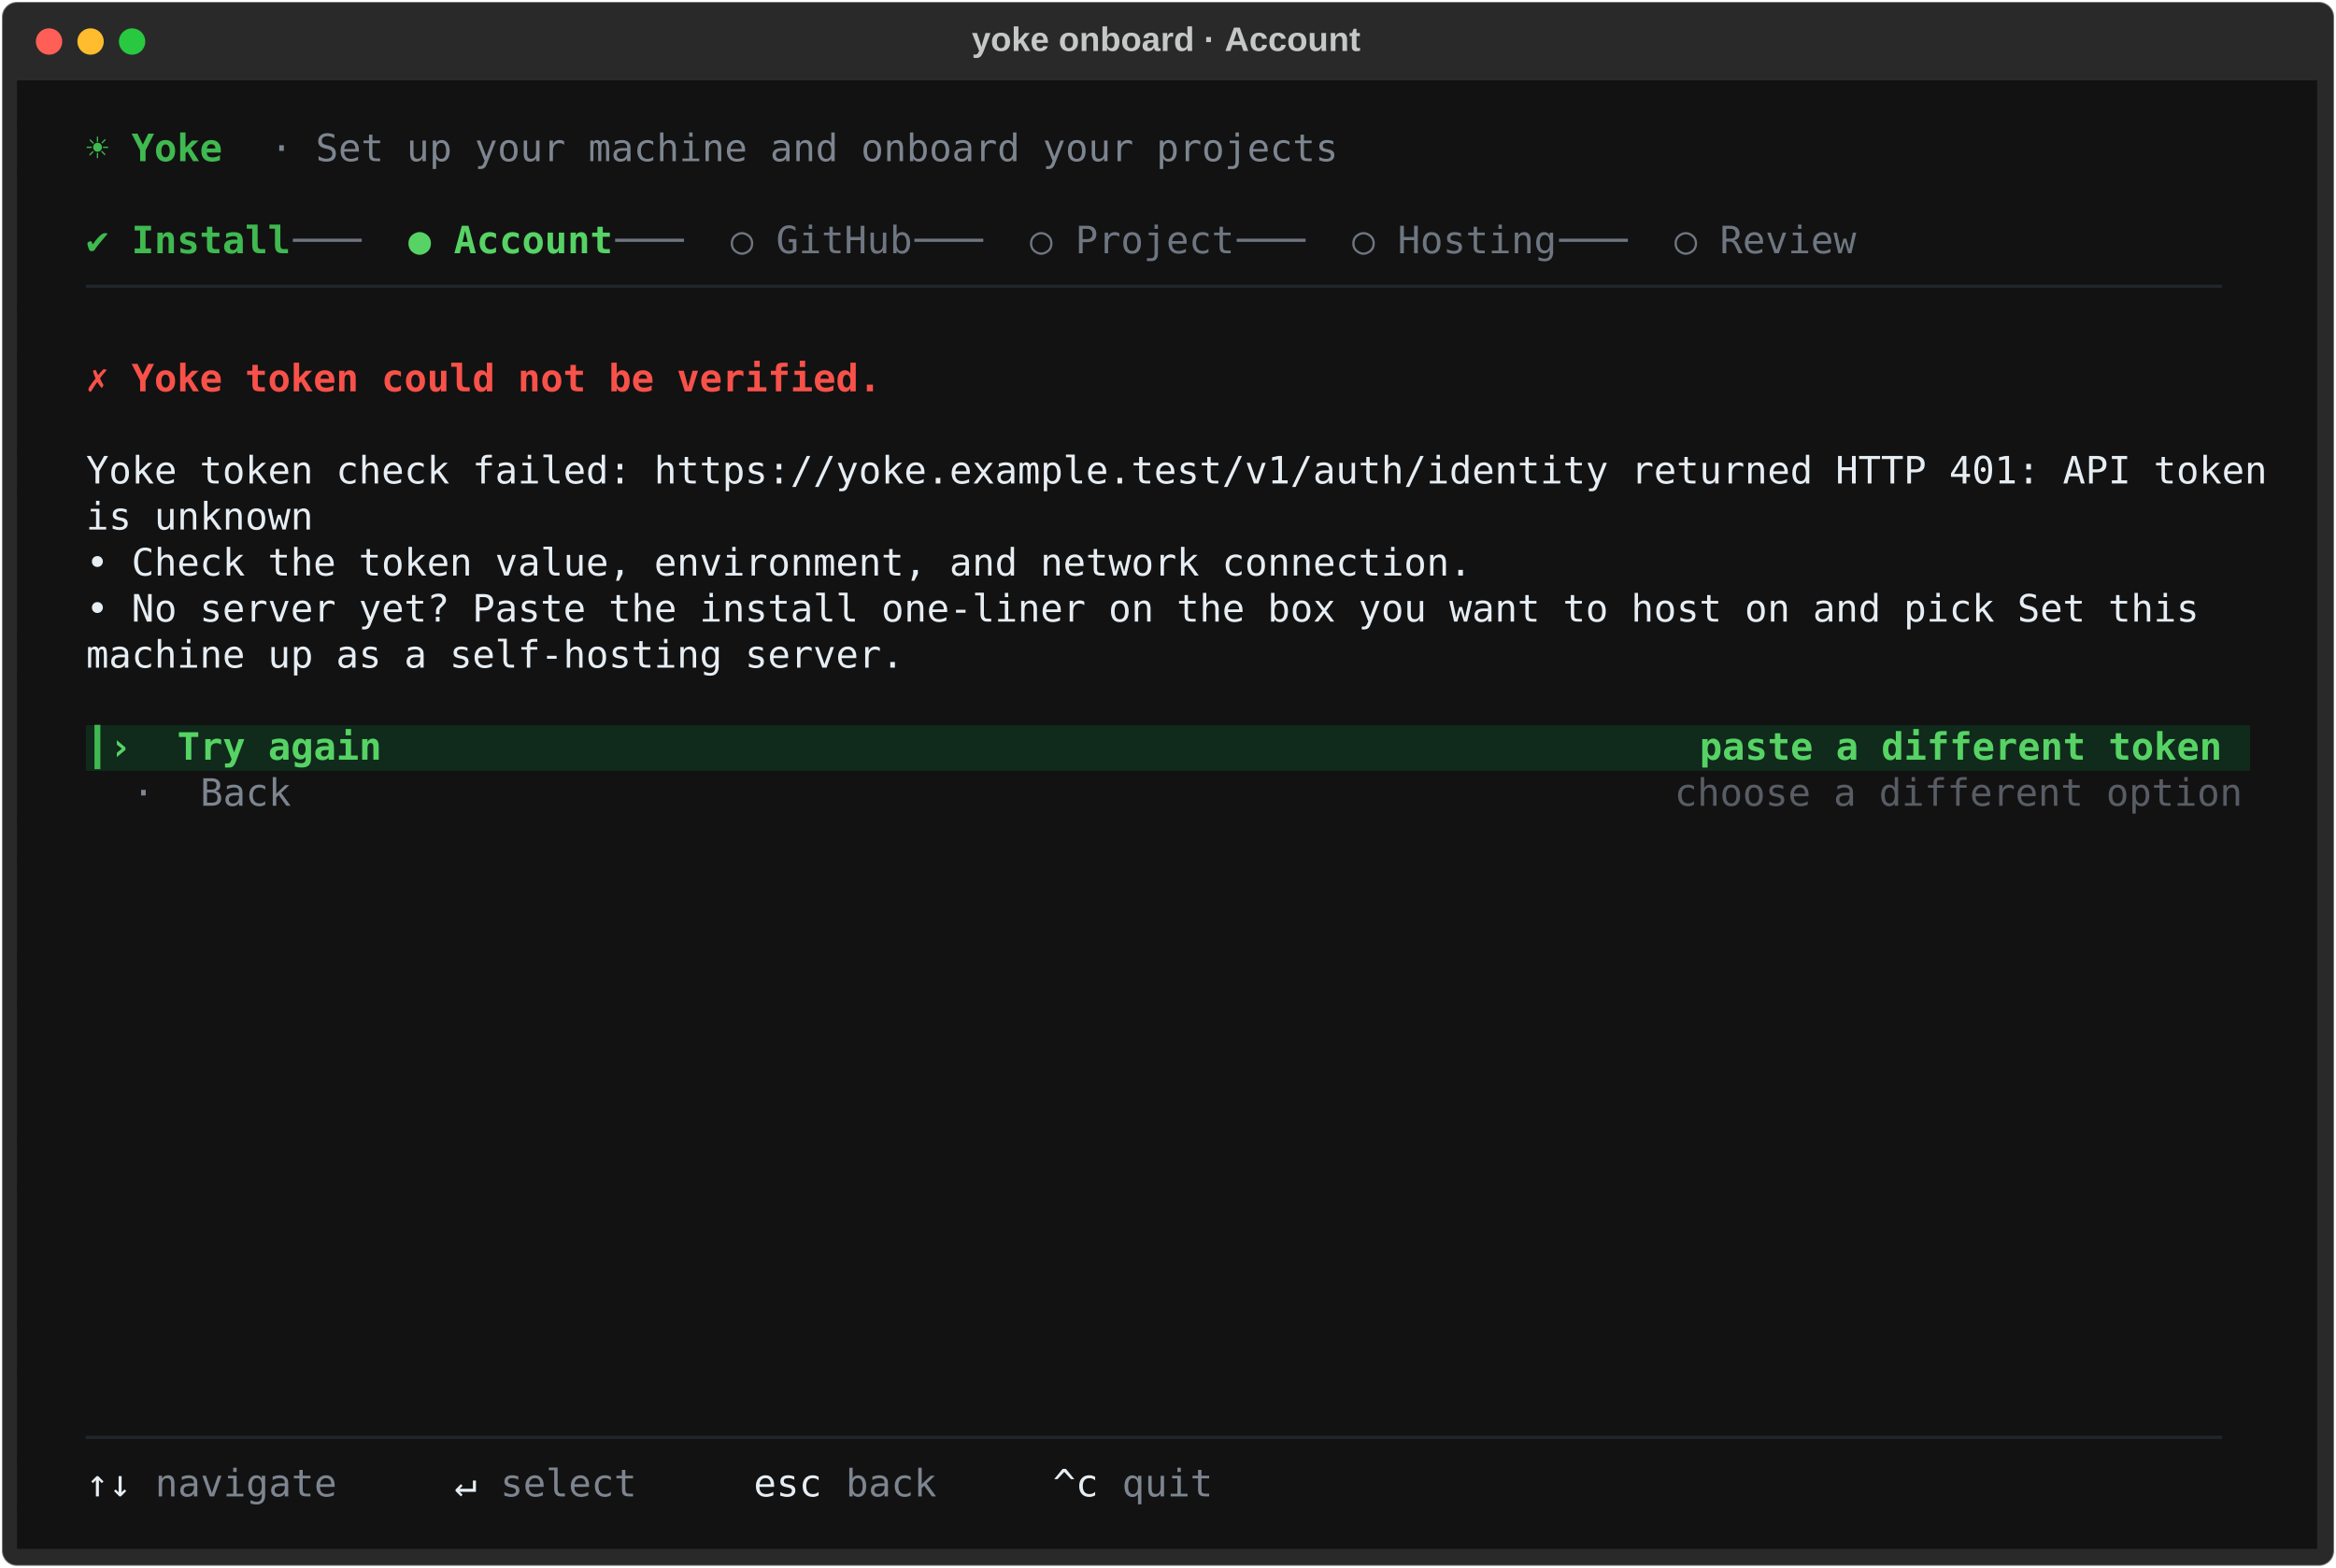
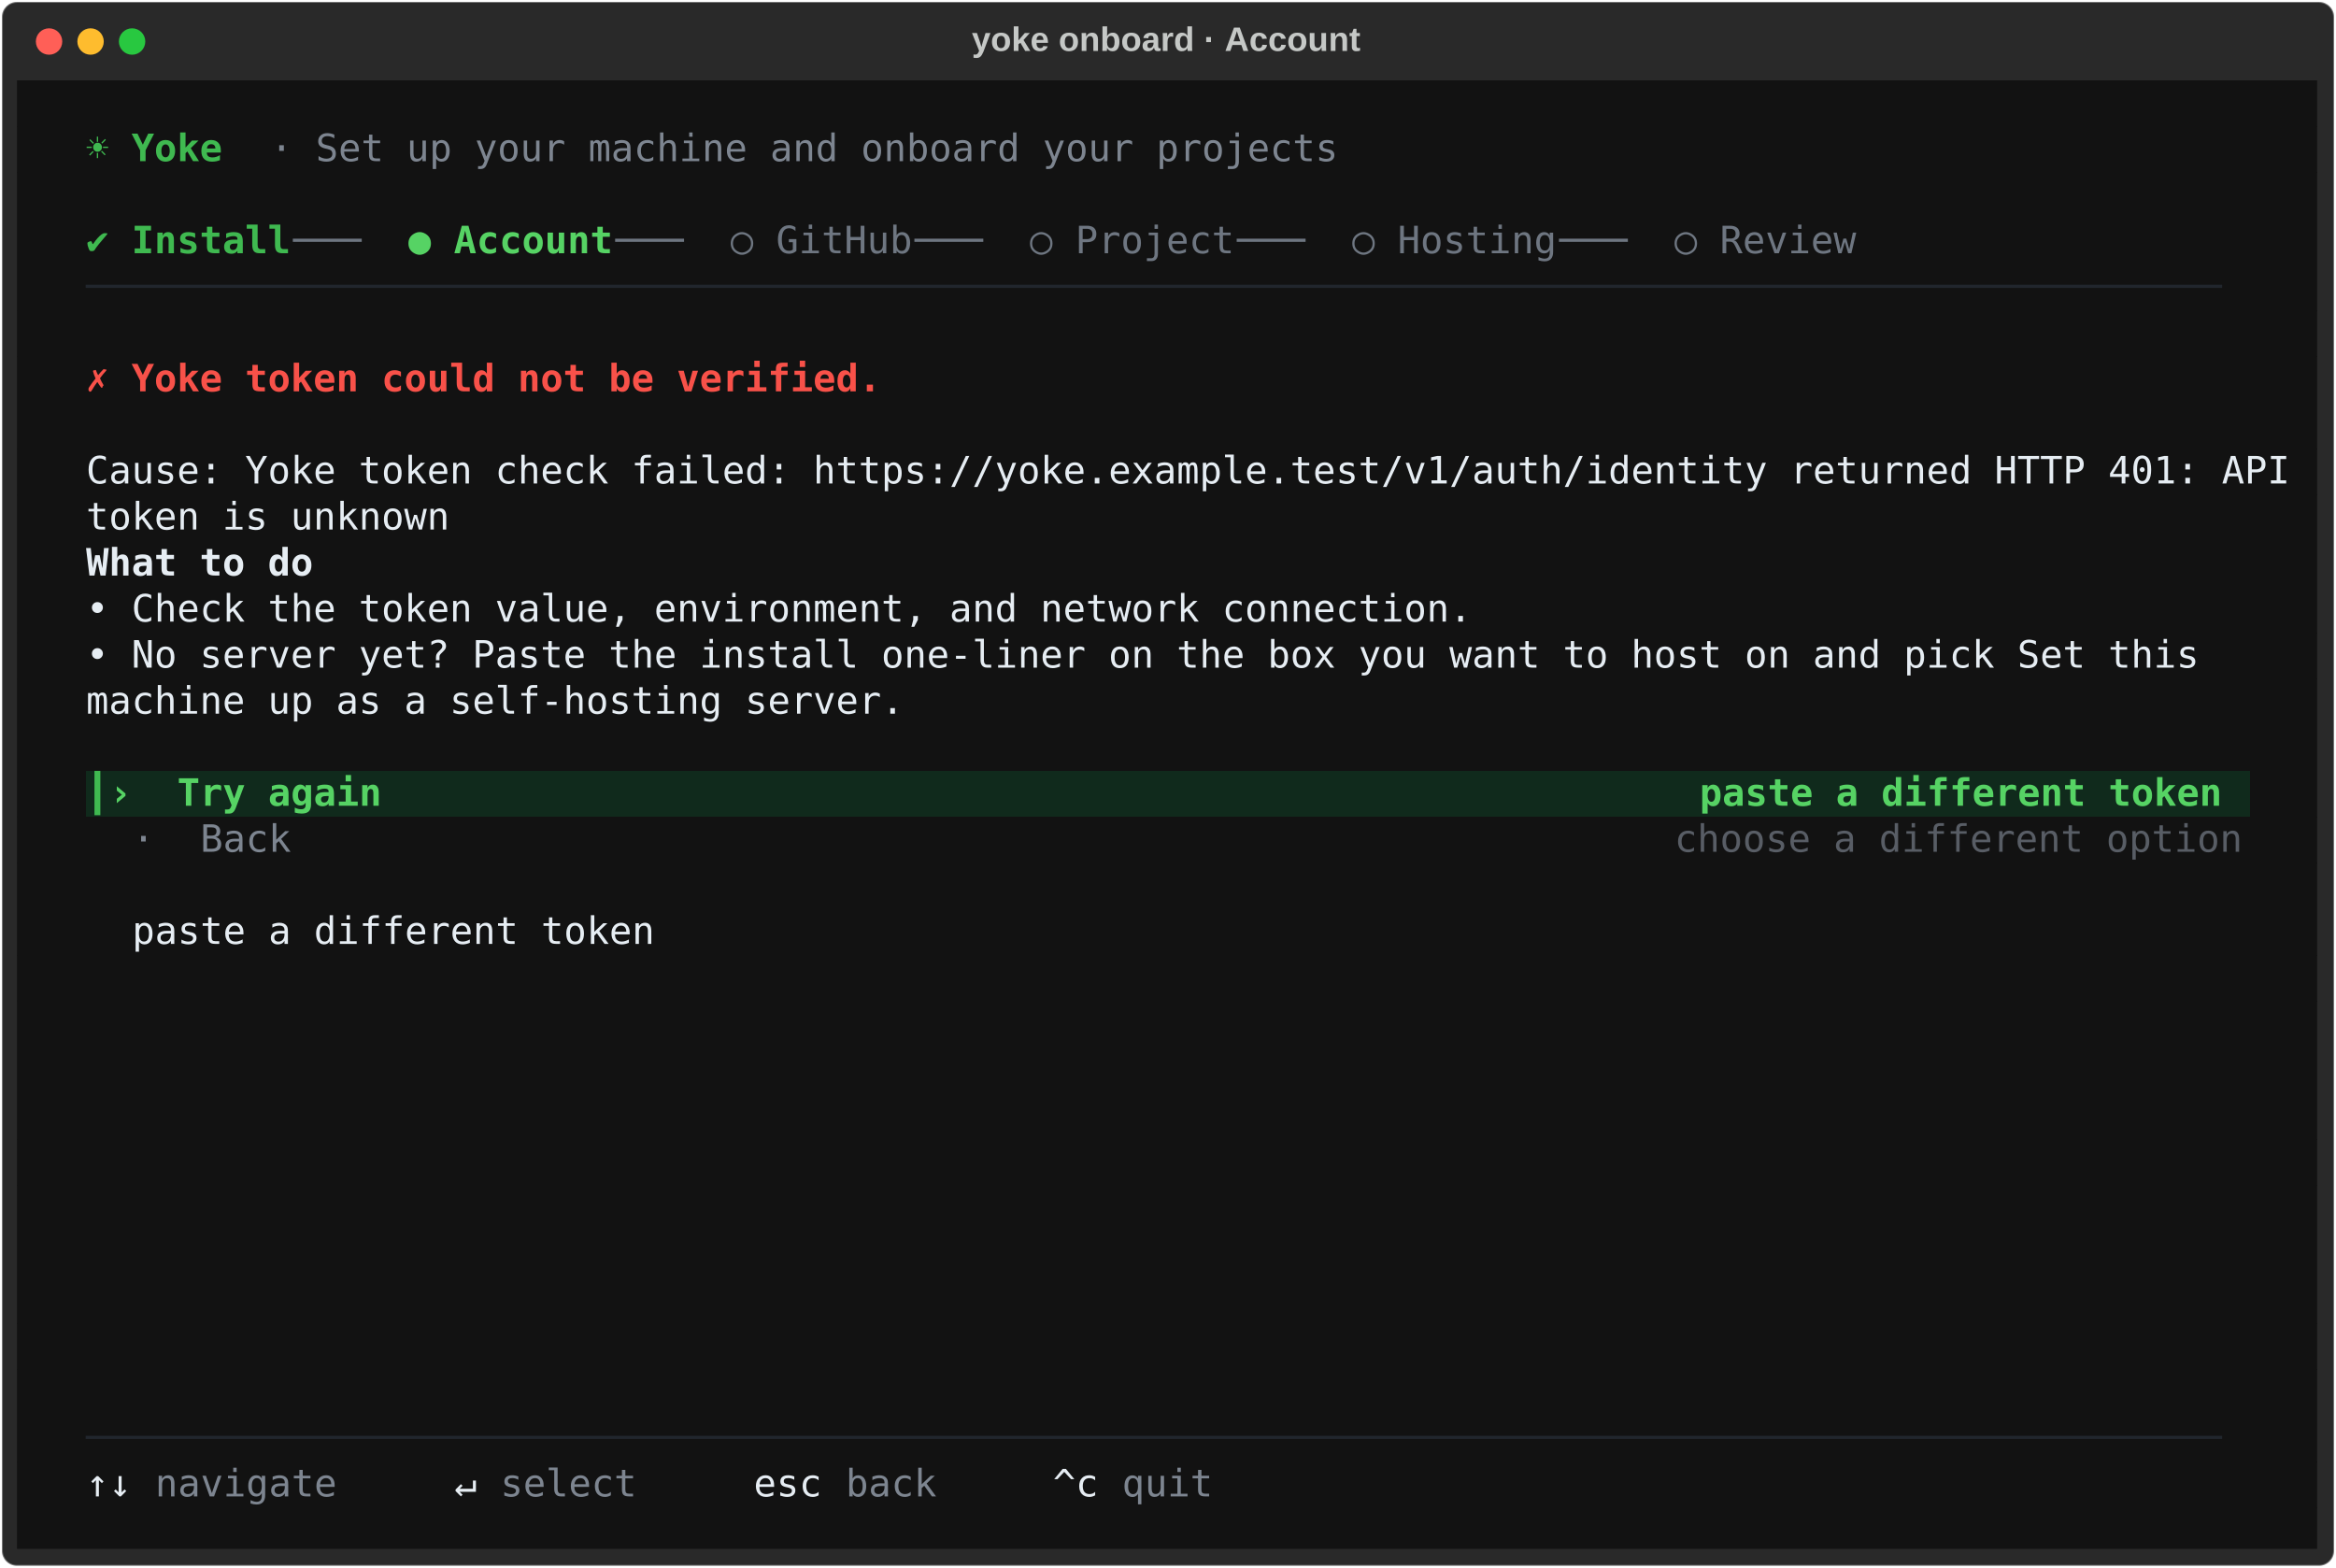
<svg xmlns="http://www.w3.org/2000/svg" class="rich-terminal" viewBox="0 0 1238 830.8">
  <style>

    @font-face {
        font-family: "Fira Code";
        src: local("FiraCode-Regular"),
                url("https://cdnjs.cloudflare.com/ajax/libs/firacode/{{VERSION}}/woff2/FiraCode-Regular.woff2") format("woff2"),
                url("https://cdnjs.cloudflare.com/ajax/libs/firacode/{{VERSION}}/woff/FiraCode-Regular.woff") format("woff");
        font-style: normal;
        font-weight: 400;
    }
    @font-face {
        font-family: "Fira Code";
        src: local("FiraCode-Bold"),
                url("https://cdnjs.cloudflare.com/ajax/libs/firacode/{{VERSION}}/woff2/FiraCode-Bold.woff2") format("woff2"),
                url("https://cdnjs.cloudflare.com/ajax/libs/firacode/{{VERSION}}/woff/FiraCode-Bold.woff") format("woff");
        font-style: bold;
        font-weight: 700;
    }

    .terminal-YOKE-matrix {
        font-family: Fira Code, monospace;
        font-size: 20px;
        line-height: 24.4px;
        font-variant-east-asian: full-width;
    }

    .terminal-YOKE-title {
        font-size: 18px;
        font-weight: bold;
        font-family: arial;
    }

.terminal-YOKE-r2 { fill: #3fb950;font-weight: bold }
.terminal-YOKE-r3 { fill: #e6edf3 }
.terminal-YOKE-r4 { fill: #7d8590 }
.terminal-YOKE-r5 { fill: #6e7681 }
.terminal-YOKE-r6 { fill: #56d364;font-weight: bold }
.terminal-YOKE-r7 { fill: #21262d }
.terminal-YOKE-r8 { fill: #f85149;font-weight: bold }
- .terminal-YOKE-r9 { fill: #3fb950 }
- .terminal-YOKE-r11 { fill: #585d65 }
+ .terminal-YOKE-r9 { fill: #e6edf3;font-weight: bold }
+ .terminal-YOKE-r10 { fill: #3fb950 }
+ .terminal-YOKE-r12 { fill: #585d65 }
    </style>
  <defs>
    <clipPath id="terminal-YOKE-clip-terminal">
      <rect x="0" y="0" width="1219.0" height="779.8" />
    </clipPath>
    <clipPath id="terminal-YOKE-line-0">
      <rect x="0" y="1.5" width="1220" height="24.65" />
    </clipPath>
    <clipPath id="terminal-YOKE-line-1">
      <rect x="0" y="25.9" width="1220" height="24.65" />
    </clipPath>
    <clipPath id="terminal-YOKE-line-2">
      <rect x="0" y="50.3" width="1220" height="24.65" />
    </clipPath>
    <clipPath id="terminal-YOKE-line-3">
      <rect x="0" y="74.7" width="1220" height="24.65" />
    </clipPath>
    <clipPath id="terminal-YOKE-line-4">
      <rect x="0" y="99.1" width="1220" height="24.65" />
    </clipPath>
    <clipPath id="terminal-YOKE-line-5">
      <rect x="0" y="123.5" width="1220" height="24.65" />
    </clipPath>
    <clipPath id="terminal-YOKE-line-6">
      <rect x="0" y="147.9" width="1220" height="24.65" />
    </clipPath>
    <clipPath id="terminal-YOKE-line-7">
      <rect x="0" y="172.3" width="1220" height="24.65" />
    </clipPath>
    <clipPath id="terminal-YOKE-line-8">
      <rect x="0" y="196.7" width="1220" height="24.65" />
    </clipPath>
    <clipPath id="terminal-YOKE-line-9">
      <rect x="0" y="221.1" width="1220" height="24.65" />
    </clipPath>
    <clipPath id="terminal-YOKE-line-10">
      <rect x="0" y="245.5" width="1220" height="24.65" />
    </clipPath>
    <clipPath id="terminal-YOKE-line-11">
      <rect x="0" y="269.9" width="1220" height="24.65" />
    </clipPath>
    <clipPath id="terminal-YOKE-line-12">
      <rect x="0" y="294.3" width="1220" height="24.65" />
    </clipPath>
    <clipPath id="terminal-YOKE-line-13">
      <rect x="0" y="318.7" width="1220" height="24.65" />
    </clipPath>
    <clipPath id="terminal-YOKE-line-14">
      <rect x="0" y="343.1" width="1220" height="24.65" />
    </clipPath>
    <clipPath id="terminal-YOKE-line-15">
      <rect x="0" y="367.5" width="1220" height="24.65" />
    </clipPath>
    <clipPath id="terminal-YOKE-line-16">
      <rect x="0" y="391.9" width="1220" height="24.65" />
    </clipPath>
    <clipPath id="terminal-YOKE-line-17">
      <rect x="0" y="416.3" width="1220" height="24.65" />
    </clipPath>
    <clipPath id="terminal-YOKE-line-18">
      <rect x="0" y="440.7" width="1220" height="24.65" />
    </clipPath>
    <clipPath id="terminal-YOKE-line-19">
      <rect x="0" y="465.1" width="1220" height="24.65" />
    </clipPath>
    <clipPath id="terminal-YOKE-line-20">
      <rect x="0" y="489.5" width="1220" height="24.65" />
    </clipPath>
    <clipPath id="terminal-YOKE-line-21">
      <rect x="0" y="513.9" width="1220" height="24.65" />
    </clipPath>
    <clipPath id="terminal-YOKE-line-22">
      <rect x="0" y="538.3" width="1220" height="24.65" />
    </clipPath>
    <clipPath id="terminal-YOKE-line-23">
      <rect x="0" y="562.7" width="1220" height="24.65" />
    </clipPath>
    <clipPath id="terminal-YOKE-line-24">
      <rect x="0" y="587.1" width="1220" height="24.65" />
    </clipPath>
    <clipPath id="terminal-YOKE-line-25">
      <rect x="0" y="611.5" width="1220" height="24.65" />
    </clipPath>
    <clipPath id="terminal-YOKE-line-26">
      <rect x="0" y="635.9" width="1220" height="24.65" />
    </clipPath>
    <clipPath id="terminal-YOKE-line-27">
      <rect x="0" y="660.3" width="1220" height="24.65" />
    </clipPath>
    <clipPath id="terminal-YOKE-line-28">
      <rect x="0" y="684.7" width="1220" height="24.65" />
    </clipPath>
    <clipPath id="terminal-YOKE-line-29">
      <rect x="0" y="709.1" width="1220" height="24.65" />
    </clipPath>
    <clipPath id="terminal-YOKE-line-30">
      <rect x="0" y="733.5" width="1220" height="24.65" />
    </clipPath>
  </defs>
  <rect fill="#292929" stroke="rgba(255,255,255,0.35)" stroke-width="1" x="1" y="1" width="1236" height="828.8" rx="8" />
  <text class="terminal-YOKE-title" fill="#c5c8c6" text-anchor="middle" x="618" y="27">yoke onboard · Account</text>
  <g transform="translate(26,22)">
    <circle cx="0" cy="0" r="7" fill="#ff5f57" />
    <circle cx="22" cy="0" r="7" fill="#febc2e" />
    <circle cx="44" cy="0" r="7" fill="#28c840" />
  </g>
  <g transform="translate(9, 41)" clip-path="url(#terminal-YOKE-clip-terminal)">
    <rect fill="#121212" x="0" y="1.5" width="1220" height="24.65" shape-rendering="crispEdges" />
    <rect fill="#121212" x="0" y="25.9" width="36.6" height="24.65" shape-rendering="crispEdges" />
    <rect fill="#121212" x="36.6" y="25.9" width="73.2" height="24.65" shape-rendering="crispEdges" />
    <rect fill="#121212" x="109.8" y="25.9" width="24.4" height="24.65" shape-rendering="crispEdges" />
    <rect fill="#121212" x="134.2" y="25.9" width="573.4" height="24.65" shape-rendering="crispEdges" />
    <rect fill="#121212" x="707.6" y="25.9" width="512.4" height="24.65" shape-rendering="crispEdges" />
    <rect fill="#121212" x="0" y="50.3" width="1220" height="24.65" shape-rendering="crispEdges" />
    <rect fill="#121212" x="0" y="74.7" width="36.6" height="24.65" shape-rendering="crispEdges" />
    <rect fill="#121212" x="36.6" y="74.7" width="109.8" height="24.65" shape-rendering="crispEdges" />
    <rect fill="#121212" x="146.4" y="74.7" width="61" height="24.65" shape-rendering="crispEdges" />
    <rect fill="#121212" x="207.4" y="74.7" width="109.8" height="24.65" shape-rendering="crispEdges" />
    <rect fill="#121212" x="317.2" y="74.7" width="61" height="24.65" shape-rendering="crispEdges" />
    <rect fill="#121212" x="378.2" y="74.7" width="97.6" height="24.65" shape-rendering="crispEdges" />
    <rect fill="#121212" x="475.8" y="74.7" width="61" height="24.65" shape-rendering="crispEdges" />
    <rect fill="#121212" x="536.8" y="74.7" width="109.8" height="24.65" shape-rendering="crispEdges" />
    <rect fill="#121212" x="646.6" y="74.7" width="61" height="24.65" shape-rendering="crispEdges" />
    <rect fill="#121212" x="707.6" y="74.7" width="109.8" height="24.65" shape-rendering="crispEdges" />
    <rect fill="#121212" x="817.4" y="74.7" width="61" height="24.65" shape-rendering="crispEdges" />
    <rect fill="#121212" x="878.4" y="74.7" width="97.6" height="24.65" shape-rendering="crispEdges" />
    <rect fill="#121212" x="976" y="74.7" width="244" height="24.65" shape-rendering="crispEdges" />
    <rect fill="#121212" x="0" y="99.1" width="36.6" height="24.65" shape-rendering="crispEdges" />
    <rect fill="#121212" x="36.6" y="99.1" width="1146.8" height="24.65" shape-rendering="crispEdges" />
    <rect fill="#121212" x="1183.4" y="99.1" width="36.6" height="24.65" shape-rendering="crispEdges" />
    <rect fill="#121212" x="0" y="123.5" width="1220" height="24.65" shape-rendering="crispEdges" />
    <rect fill="#121212" x="0" y="147.9" width="36.6" height="24.65" shape-rendering="crispEdges" />
    <rect fill="#121212" x="36.6" y="147.9" width="427" height="24.65" shape-rendering="crispEdges" />
    <rect fill="#121212" x="463.6" y="147.9" width="756.4" height="24.65" shape-rendering="crispEdges" />
    <rect fill="#121212" x="0" y="172.3" width="36.6" height="24.65" shape-rendering="crispEdges" />
    <rect fill="#121212" x="36.6" y="172.3" width="0" height="24.65" shape-rendering="crispEdges" />
    <rect fill="#121212" x="36.6" y="172.3" width="1183.4" height="24.65" shape-rendering="crispEdges" />
    <rect fill="#121212" x="0" y="196.7" width="36.6" height="24.65" shape-rendering="crispEdges" />
-     <rect fill="#121212" x="36.6" y="196.7" width="1171.2" height="24.65" shape-rendering="crispEdges" />
-     <rect fill="#121212" x="1207.8" y="196.7" width="12.2" height="24.65" shape-rendering="crispEdges" />
+     <rect fill="#121212" x="36.6" y="196.7" width="1183.4" height="24.65" shape-rendering="crispEdges" />
    <rect fill="#121212" x="0" y="221.1" width="36.6" height="24.65" shape-rendering="crispEdges" />
-     <rect fill="#121212" x="36.6" y="221.1" width="122" height="24.65" shape-rendering="crispEdges" />
-     <rect fill="#121212" x="158.6" y="221.1" width="1061.4" height="24.65" shape-rendering="crispEdges" />
+     <rect fill="#121212" x="36.6" y="221.1" width="195.2" height="24.65" shape-rendering="crispEdges" />
+     <rect fill="#121212" x="231.8" y="221.1" width="988.2" height="24.65" shape-rendering="crispEdges" />
    <rect fill="#121212" x="0" y="245.5" width="36.6" height="24.65" shape-rendering="crispEdges" />
-     <rect fill="#121212" x="36.6" y="245.5" width="768.6" height="24.65" shape-rendering="crispEdges" />
-     <rect fill="#121212" x="805.2" y="245.5" width="414.8" height="24.65" shape-rendering="crispEdges" />
+     <rect fill="#121212" x="36.6" y="245.5" width="122" height="24.65" shape-rendering="crispEdges" />
+     <rect fill="#121212" x="158.6" y="245.5" width="1061.4" height="24.65" shape-rendering="crispEdges" />
    <rect fill="#121212" x="0" y="269.9" width="36.6" height="24.65" shape-rendering="crispEdges" />
-     <rect fill="#121212" x="36.6" y="269.9" width="1159" height="24.65" shape-rendering="crispEdges" />
-     <rect fill="#121212" x="1195.6" y="269.9" width="24.4" height="24.65" shape-rendering="crispEdges" />
+     <rect fill="#121212" x="36.6" y="269.9" width="768.6" height="24.65" shape-rendering="crispEdges" />
+     <rect fill="#121212" x="805.2" y="269.9" width="414.8" height="24.65" shape-rendering="crispEdges" />
    <rect fill="#121212" x="0" y="294.3" width="36.6" height="24.65" shape-rendering="crispEdges" />
-     <rect fill="#121212" x="36.6" y="294.3" width="439.2" height="24.65" shape-rendering="crispEdges" />
-     <rect fill="#121212" x="475.8" y="294.3" width="744.2" height="24.65" shape-rendering="crispEdges" />
+     <rect fill="#121212" x="36.6" y="294.3" width="1159" height="24.65" shape-rendering="crispEdges" />
+     <rect fill="#121212" x="1195.6" y="294.3" width="24.4" height="24.65" shape-rendering="crispEdges" />
    <rect fill="#121212" x="0" y="318.7" width="36.6" height="24.65" shape-rendering="crispEdges" />
-     <rect fill="#121212" x="36.6" y="318.7" width="0" height="24.65" shape-rendering="crispEdges" />
-     <rect fill="#121212" x="36.6" y="318.7" width="1183.4" height="24.65" shape-rendering="crispEdges" />
+     <rect fill="#121212" x="36.6" y="318.7" width="439.2" height="24.65" shape-rendering="crispEdges" />
+     <rect fill="#121212" x="475.8" y="318.7" width="744.2" height="24.65" shape-rendering="crispEdges" />
    <rect fill="#121212" x="0" y="343.1" width="36.6" height="24.65" shape-rendering="crispEdges" />
-     <rect fill="#102a1c" x="36.6" y="343.1" width="12.2" height="24.65" shape-rendering="crispEdges" />
-     <rect fill="#102a1c" x="48.8" y="343.1" width="1134.6" height="24.65" shape-rendering="crispEdges" />
-     <rect fill="#121212" x="1183.4" y="343.1" width="36.6" height="24.65" shape-rendering="crispEdges" />
+     <rect fill="#121212" x="36.6" y="343.1" width="0" height="24.65" shape-rendering="crispEdges" />
+     <rect fill="#121212" x="36.6" y="343.1" width="1183.4" height="24.65" shape-rendering="crispEdges" />
    <rect fill="#121212" x="0" y="367.5" width="36.6" height="24.65" shape-rendering="crispEdges" />
-     <rect fill="#121212" x="36.6" y="367.5" width="12.2" height="24.65" shape-rendering="crispEdges" />
-     <rect fill="#121212" x="48.8" y="367.5" width="12.2" height="24.65" shape-rendering="crispEdges" />
-     <rect fill="#121212" x="61" y="367.5" width="817.4" height="24.65" shape-rendering="crispEdges" />
-     <rect fill="#121212" x="878.4" y="367.5" width="305" height="24.65" shape-rendering="crispEdges" />
+     <rect fill="#102a1c" x="36.6" y="367.5" width="12.2" height="24.65" shape-rendering="crispEdges" />
+     <rect fill="#102a1c" x="48.8" y="367.5" width="1134.6" height="24.65" shape-rendering="crispEdges" />
    <rect fill="#121212" x="1183.4" y="367.5" width="36.6" height="24.65" shape-rendering="crispEdges" />
    <rect fill="#121212" x="0" y="391.9" width="36.6" height="24.65" shape-rendering="crispEdges" />
-     <rect fill="#121212" x="36.6" y="391.9" width="1183.4" height="24.65" shape-rendering="crispEdges" />
+     <rect fill="#121212" x="36.6" y="391.9" width="12.2" height="24.65" shape-rendering="crispEdges" />
+     <rect fill="#121212" x="48.8" y="391.9" width="12.2" height="24.65" shape-rendering="crispEdges" />
+     <rect fill="#121212" x="61" y="391.9" width="817.4" height="24.65" shape-rendering="crispEdges" />
+     <rect fill="#121212" x="878.4" y="391.9" width="305" height="24.65" shape-rendering="crispEdges" />
+     <rect fill="#121212" x="1183.4" y="391.9" width="36.6" height="24.65" shape-rendering="crispEdges" />
    <rect fill="#121212" x="0" y="416.3" width="36.6" height="24.65" shape-rendering="crispEdges" />
-     <rect fill="#121212" x="36.6" y="416.3" width="1183.4" height="24.65" shape-rendering="crispEdges" />
+     <rect fill="#121212" x="36.6" y="416.3" width="1146.8" height="24.65" shape-rendering="crispEdges" />
+     <rect fill="#121212" x="1183.4" y="416.3" width="36.6" height="24.65" shape-rendering="crispEdges" />
    <rect fill="#121212" x="0" y="440.7" width="36.6" height="24.65" shape-rendering="crispEdges" />
-     <rect fill="#121212" x="36.6" y="440.7" width="1183.4" height="24.65" shape-rendering="crispEdges" />
+     <rect fill="#121212" x="36.6" y="440.7" width="24.4" height="24.65" shape-rendering="crispEdges" />
+     <rect fill="#121212" x="61" y="440.7" width="280.6" height="24.65" shape-rendering="crispEdges" />
+     <rect fill="#121212" x="341.6" y="440.7" width="805.2" height="24.65" shape-rendering="crispEdges" />
+     <rect fill="#121212" x="1146.8" y="440.7" width="36.6" height="24.65" shape-rendering="crispEdges" />
+     <rect fill="#121212" x="1183.4" y="440.7" width="36.6" height="24.65" shape-rendering="crispEdges" />
    <rect fill="#121212" x="0" y="465.1" width="36.6" height="24.65" shape-rendering="crispEdges" />
    <rect fill="#121212" x="36.6" y="465.1" width="1183.4" height="24.65" shape-rendering="crispEdges" />
    <rect fill="#121212" x="0" y="489.5" width="36.6" height="24.65" shape-rendering="crispEdges" />
    <rect fill="#121212" x="36.6" y="489.5" width="1183.4" height="24.65" shape-rendering="crispEdges" />
    <rect fill="#121212" x="0" y="513.9" width="36.6" height="24.65" shape-rendering="crispEdges" />
    <rect fill="#121212" x="36.6" y="513.9" width="1183.4" height="24.65" shape-rendering="crispEdges" />
    <rect fill="#121212" x="0" y="538.3" width="36.6" height="24.65" shape-rendering="crispEdges" />
    <rect fill="#121212" x="36.6" y="538.3" width="1183.4" height="24.65" shape-rendering="crispEdges" />
    <rect fill="#121212" x="0" y="562.7" width="36.6" height="24.65" shape-rendering="crispEdges" />
    <rect fill="#121212" x="36.6" y="562.7" width="1183.4" height="24.65" shape-rendering="crispEdges" />
    <rect fill="#121212" x="0" y="587.1" width="36.6" height="24.65" shape-rendering="crispEdges" />
    <rect fill="#121212" x="36.6" y="587.1" width="1183.4" height="24.65" shape-rendering="crispEdges" />
    <rect fill="#121212" x="0" y="611.5" width="36.6" height="24.65" shape-rendering="crispEdges" />
    <rect fill="#121212" x="36.6" y="611.5" width="1183.4" height="24.65" shape-rendering="crispEdges" />
    <rect fill="#121212" x="0" y="635.9" width="36.6" height="24.65" shape-rendering="crispEdges" />
    <rect fill="#121212" x="36.6" y="635.9" width="1183.4" height="24.65" shape-rendering="crispEdges" />
    <rect fill="#121212" x="0" y="660.3" width="36.6" height="24.65" shape-rendering="crispEdges" />
    <rect fill="#121212" x="36.6" y="660.3" width="1183.4" height="24.65" shape-rendering="crispEdges" />
    <rect fill="#121212" x="0" y="684.7" width="36.6" height="24.65" shape-rendering="crispEdges" />
    <rect fill="#121212" x="36.6" y="684.7" width="1183.4" height="24.65" shape-rendering="crispEdges" />
    <rect fill="#121212" x="0" y="709.1" width="36.6" height="24.65" shape-rendering="crispEdges" />
    <rect fill="#121212" x="36.6" y="709.1" width="1146.8" height="24.65" shape-rendering="crispEdges" />
    <rect fill="#121212" x="1183.4" y="709.1" width="36.6" height="24.65" shape-rendering="crispEdges" />
    <rect fill="#121212" x="0" y="733.5" width="36.6" height="24.65" shape-rendering="crispEdges" />
    <rect fill="#121212" x="36.6" y="733.5" width="24.4" height="24.65" shape-rendering="crispEdges" />
    <rect fill="#121212" x="61" y="733.5" width="12.2" height="24.65" shape-rendering="crispEdges" />
    <rect fill="#121212" x="73.2" y="733.5" width="97.6" height="24.65" shape-rendering="crispEdges" />
    <rect fill="#121212" x="170.8" y="733.5" width="61" height="24.65" shape-rendering="crispEdges" />
    <rect fill="#121212" x="231.8" y="733.5" width="12.2" height="24.65" shape-rendering="crispEdges" />
    <rect fill="#121212" x="244" y="733.5" width="12.2" height="24.65" shape-rendering="crispEdges" />
    <rect fill="#121212" x="256.2" y="733.5" width="73.2" height="24.65" shape-rendering="crispEdges" />
    <rect fill="#121212" x="329.4" y="733.5" width="61" height="24.65" shape-rendering="crispEdges" />
    <rect fill="#121212" x="390.4" y="733.5" width="36.6" height="24.65" shape-rendering="crispEdges" />
    <rect fill="#121212" x="427" y="733.5" width="12.2" height="24.65" shape-rendering="crispEdges" />
    <rect fill="#121212" x="439.2" y="733.5" width="48.8" height="24.65" shape-rendering="crispEdges" />
    <rect fill="#121212" x="488" y="733.5" width="61" height="24.65" shape-rendering="crispEdges" />
    <rect fill="#121212" x="549" y="733.5" width="24.4" height="24.65" shape-rendering="crispEdges" />
    <rect fill="#121212" x="573.4" y="733.5" width="12.2" height="24.65" shape-rendering="crispEdges" />
    <rect fill="#121212" x="585.6" y="733.5" width="48.8" height="24.65" shape-rendering="crispEdges" />
    <rect fill="#121212" x="634.4" y="733.5" width="585.6" height="24.65" shape-rendering="crispEdges" />
    <rect fill="#121212" x="0" y="757.9" width="1220" height="24.65" shape-rendering="crispEdges" />
    <g class="terminal-YOKE-matrix">
      <text class="terminal-YOKE-r2" x="36.6" y="44.4" textLength="73.2" clip-path="url(#terminal-YOKE-line-1)">☀ Yoke</text>
      <text class="terminal-YOKE-r4" x="134.2" y="44.4" textLength="573.4" clip-path="url(#terminal-YOKE-line-1)">· Set up your machine and onboard your projects</text>
      <text class="terminal-YOKE-r2" x="36.6" y="93.2" textLength="109.8" clip-path="url(#terminal-YOKE-line-3)">✔ Install</text>
      <text class="terminal-YOKE-r5" x="146.4" y="93.2" textLength="61" clip-path="url(#terminal-YOKE-line-3)"> ─── </text>
      <text class="terminal-YOKE-r6" x="207.4" y="93.2" textLength="109.8" clip-path="url(#terminal-YOKE-line-3)">● Account</text>
      <text class="terminal-YOKE-r5" x="317.2" y="93.2" textLength="61" clip-path="url(#terminal-YOKE-line-3)"> ─── </text>
      <text class="terminal-YOKE-r5" x="378.2" y="93.2" textLength="97.6" clip-path="url(#terminal-YOKE-line-3)">○ GitHub</text>
      <text class="terminal-YOKE-r5" x="475.8" y="93.2" textLength="61" clip-path="url(#terminal-YOKE-line-3)"> ─── </text>
      <text class="terminal-YOKE-r5" x="536.8" y="93.2" textLength="109.8" clip-path="url(#terminal-YOKE-line-3)">○ Project</text>
      <text class="terminal-YOKE-r5" x="646.6" y="93.2" textLength="61" clip-path="url(#terminal-YOKE-line-3)"> ─── </text>
      <text class="terminal-YOKE-r5" x="707.6" y="93.2" textLength="109.8" clip-path="url(#terminal-YOKE-line-3)">○ Hosting</text>
      <text class="terminal-YOKE-r5" x="817.4" y="93.2" textLength="61" clip-path="url(#terminal-YOKE-line-3)"> ─── </text>
      <text class="terminal-YOKE-r5" x="878.4" y="93.2" textLength="97.6" clip-path="url(#terminal-YOKE-line-3)">○ Review</text>
      <text class="terminal-YOKE-r7" x="36.6" y="117.6" textLength="1146.8" clip-path="url(#terminal-YOKE-line-4)">──────────────────────────────────────────────────────────────────────────────────────────────</text>
      <text class="terminal-YOKE-r8" x="36.6" y="166.4" textLength="427" clip-path="url(#terminal-YOKE-line-6)">✗ Yoke token could not be verified.</text>
-       <text class="terminal-YOKE-r3" x="36.6" y="215.2" textLength="1171.2" clip-path="url(#terminal-YOKE-line-8)">Yoke token check failed: https://yoke.example.test/v1/auth/identity returned HTTP 401: API token</text>
-       <text class="terminal-YOKE-r3" x="36.6" y="239.6" textLength="122" clip-path="url(#terminal-YOKE-line-9)">is unknown</text>
-       <text class="terminal-YOKE-r3" x="36.6" y="264" textLength="768.6" clip-path="url(#terminal-YOKE-line-10)">  • Check the token value, environment, and network connection.</text>
-       <text class="terminal-YOKE-r3" x="36.6" y="288.4" textLength="1159" clip-path="url(#terminal-YOKE-line-11)">  • No server yet? Paste the install one-liner on the box you want to host on and pick Set this</text>
-       <text class="terminal-YOKE-r3" x="36.6" y="312.8" textLength="439.2" clip-path="url(#terminal-YOKE-line-12)">machine up as a self-hosting server.</text>
-       <text class="terminal-YOKE-r9" x="36.6" y="361.6" textLength="12.2" clip-path="url(#terminal-YOKE-line-14)">┃</text>
-       <text class="terminal-YOKE-r6" x="48.8" y="361.6" textLength="1134.6" clip-path="url(#terminal-YOKE-line-14)">›  Try again                                                          paste a different token</text>
-       <text class="terminal-YOKE-r4" x="61" y="386" textLength="817.4" clip-path="url(#terminal-YOKE-line-15)">·  Back                                                            </text>
-       <text class="terminal-YOKE-r11" x="878.4" y="386" textLength="305" clip-path="url(#terminal-YOKE-line-15)">choose a different option</text>
+       <text class="terminal-YOKE-r3" x="36.6" y="215.2" textLength="1183.4" clip-path="url(#terminal-YOKE-line-8)">Cause: Yoke token check failed: https://yoke.example.test/v1/auth/identity returned HTTP 401: API</text>
+       <text class="terminal-YOKE-r3" x="36.6" y="239.6" textLength="195.2" clip-path="url(#terminal-YOKE-line-9)">token is unknown</text>
+       <text class="terminal-YOKE-r9" x="36.6" y="264" textLength="122" clip-path="url(#terminal-YOKE-line-10)">What to do</text>
+       <text class="terminal-YOKE-r3" x="36.6" y="288.4" textLength="768.6" clip-path="url(#terminal-YOKE-line-11)">  • Check the token value, environment, and network connection.</text>
+       <text class="terminal-YOKE-r3" x="36.6" y="312.8" textLength="1159" clip-path="url(#terminal-YOKE-line-12)">  • No server yet? Paste the install one-liner on the box you want to host on and pick Set this</text>
+       <text class="terminal-YOKE-r3" x="36.6" y="337.2" textLength="439.2" clip-path="url(#terminal-YOKE-line-13)">machine up as a self-hosting server.</text>
+       <text class="terminal-YOKE-r10" x="36.6" y="386" textLength="12.2" clip-path="url(#terminal-YOKE-line-15)">┃</text>
+       <text class="terminal-YOKE-r6" x="48.8" y="386" textLength="1134.6" clip-path="url(#terminal-YOKE-line-15)">›  Try again                                                          paste a different token</text>
+       <text class="terminal-YOKE-r4" x="61" y="410.4" textLength="817.4" clip-path="url(#terminal-YOKE-line-16)">·  Back                                                            </text>
+       <text class="terminal-YOKE-r12" x="878.4" y="410.4" textLength="305" clip-path="url(#terminal-YOKE-line-16)">choose a different option</text>
+       <text class="terminal-YOKE-r3" x="61" y="459.2" textLength="280.6" clip-path="url(#terminal-YOKE-line-18)">paste a different token</text>
      <text class="terminal-YOKE-r7" x="36.6" y="727.6" textLength="1146.8" clip-path="url(#terminal-YOKE-line-29)">──────────────────────────────────────────────────────────────────────────────────────────────</text>
      <text class="terminal-YOKE-r3" x="36.6" y="752" textLength="24.4" clip-path="url(#terminal-YOKE-line-30)">↑↓</text>
      <text class="terminal-YOKE-r4" x="73.2" y="752" textLength="97.6" clip-path="url(#terminal-YOKE-line-30)">navigate</text>
      <text class="terminal-YOKE-r3" x="231.8" y="752" textLength="12.2" clip-path="url(#terminal-YOKE-line-30)">↵</text>
      <text class="terminal-YOKE-r4" x="256.2" y="752" textLength="73.2" clip-path="url(#terminal-YOKE-line-30)">select</text>
      <text class="terminal-YOKE-r3" x="390.4" y="752" textLength="36.6" clip-path="url(#terminal-YOKE-line-30)">esc</text>
      <text class="terminal-YOKE-r4" x="439.2" y="752" textLength="48.8" clip-path="url(#terminal-YOKE-line-30)">back</text>
      <text class="terminal-YOKE-r3" x="549" y="752" textLength="24.4" clip-path="url(#terminal-YOKE-line-30)">^c</text>
      <text class="terminal-YOKE-r4" x="585.6" y="752" textLength="48.8" clip-path="url(#terminal-YOKE-line-30)">quit</text>
    </g>
  </g>
</svg>
